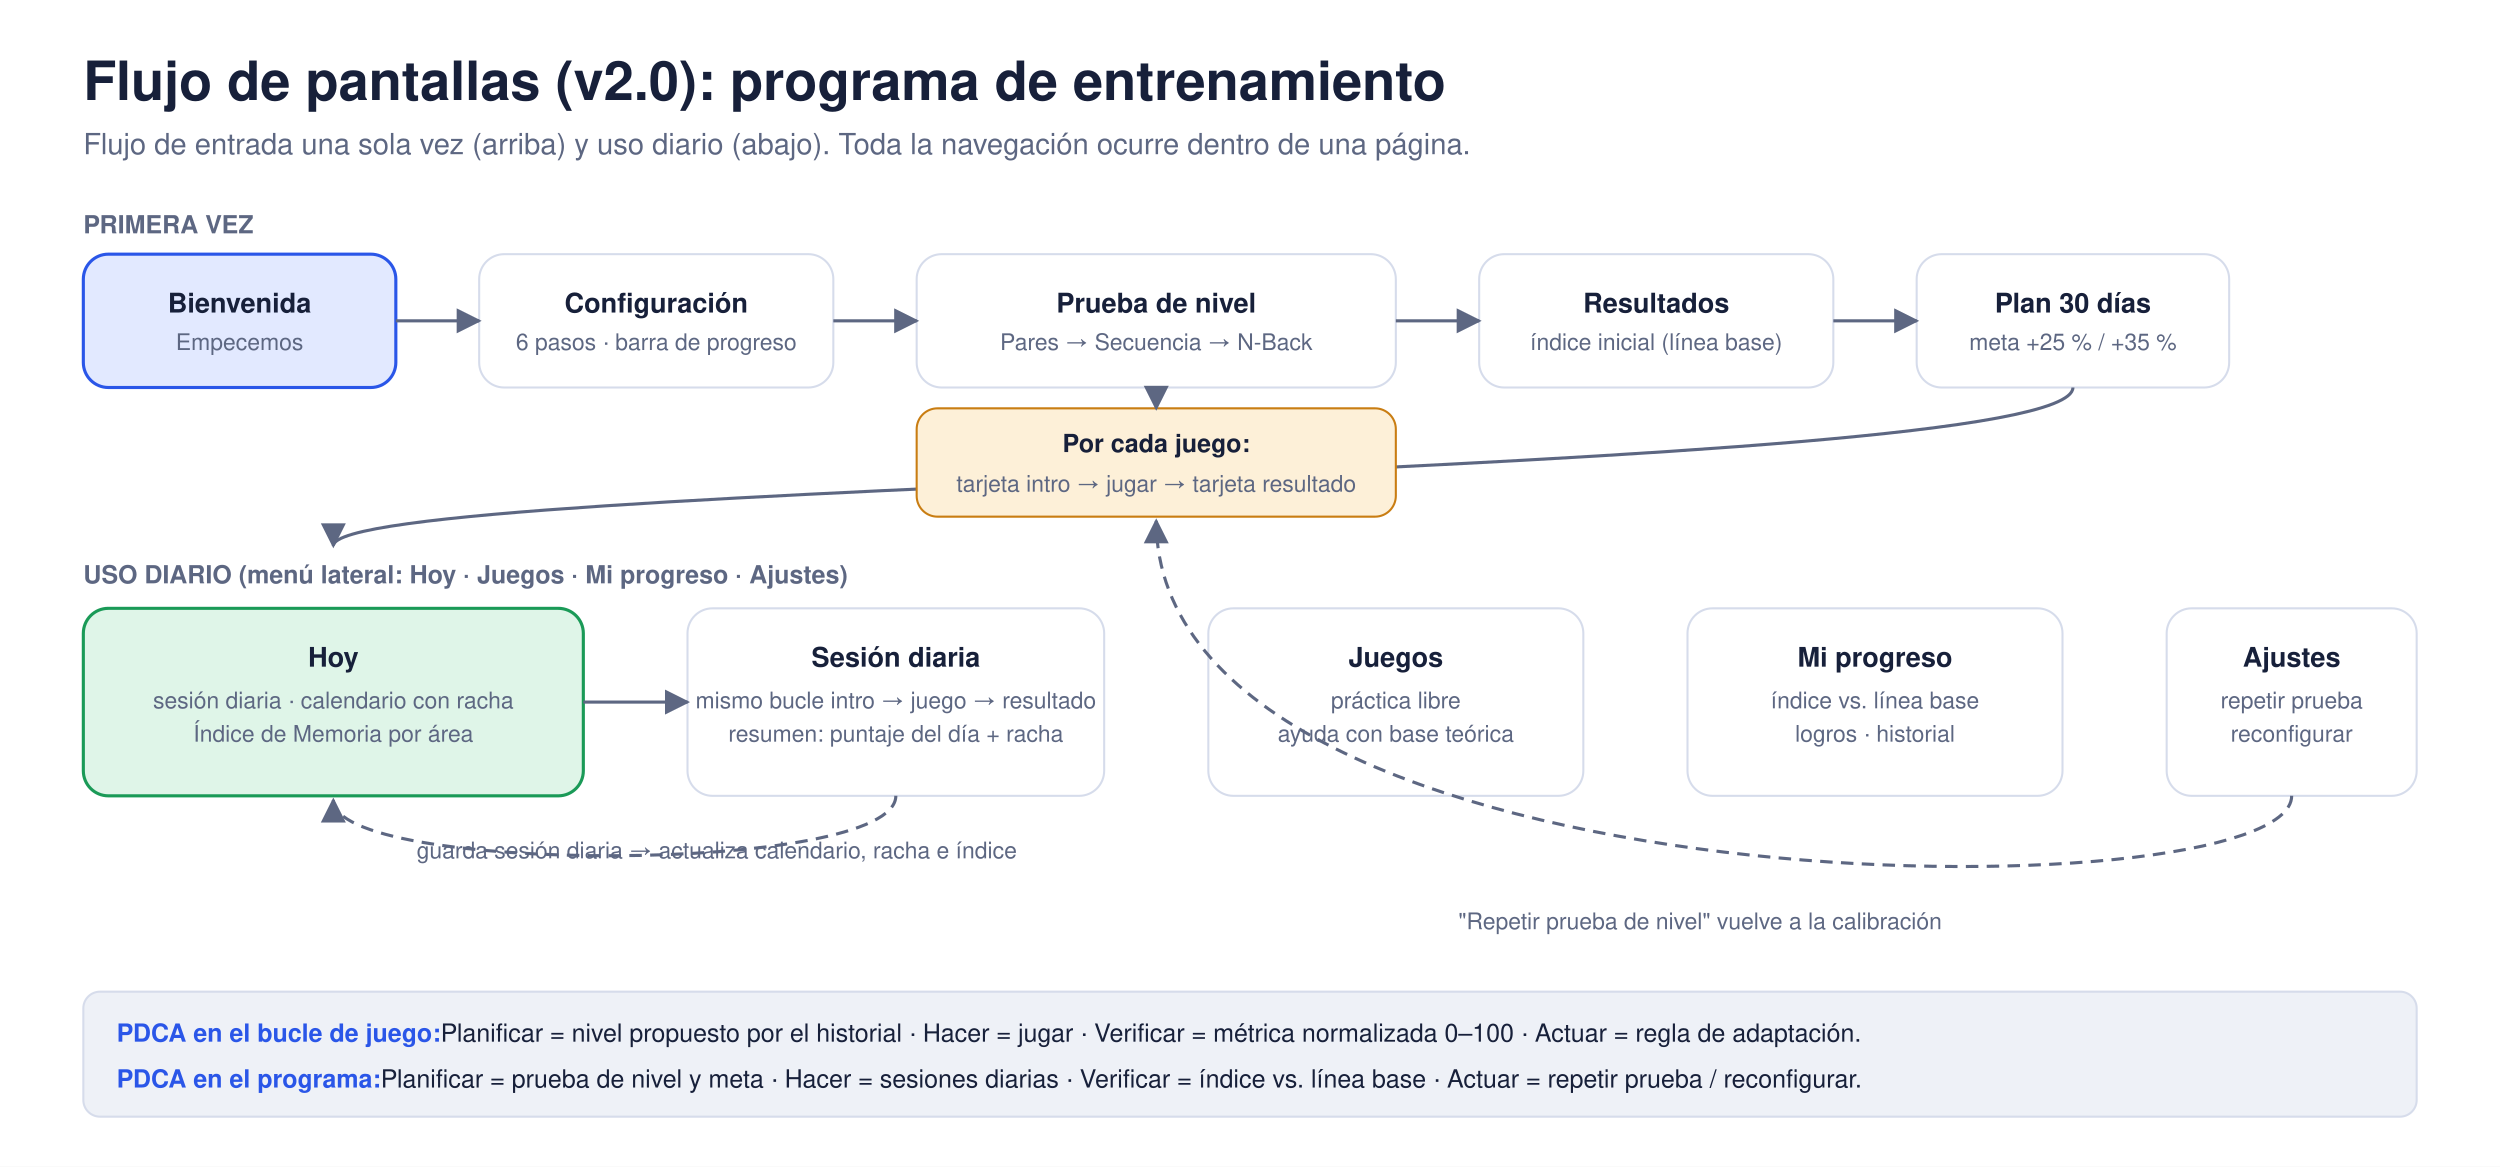
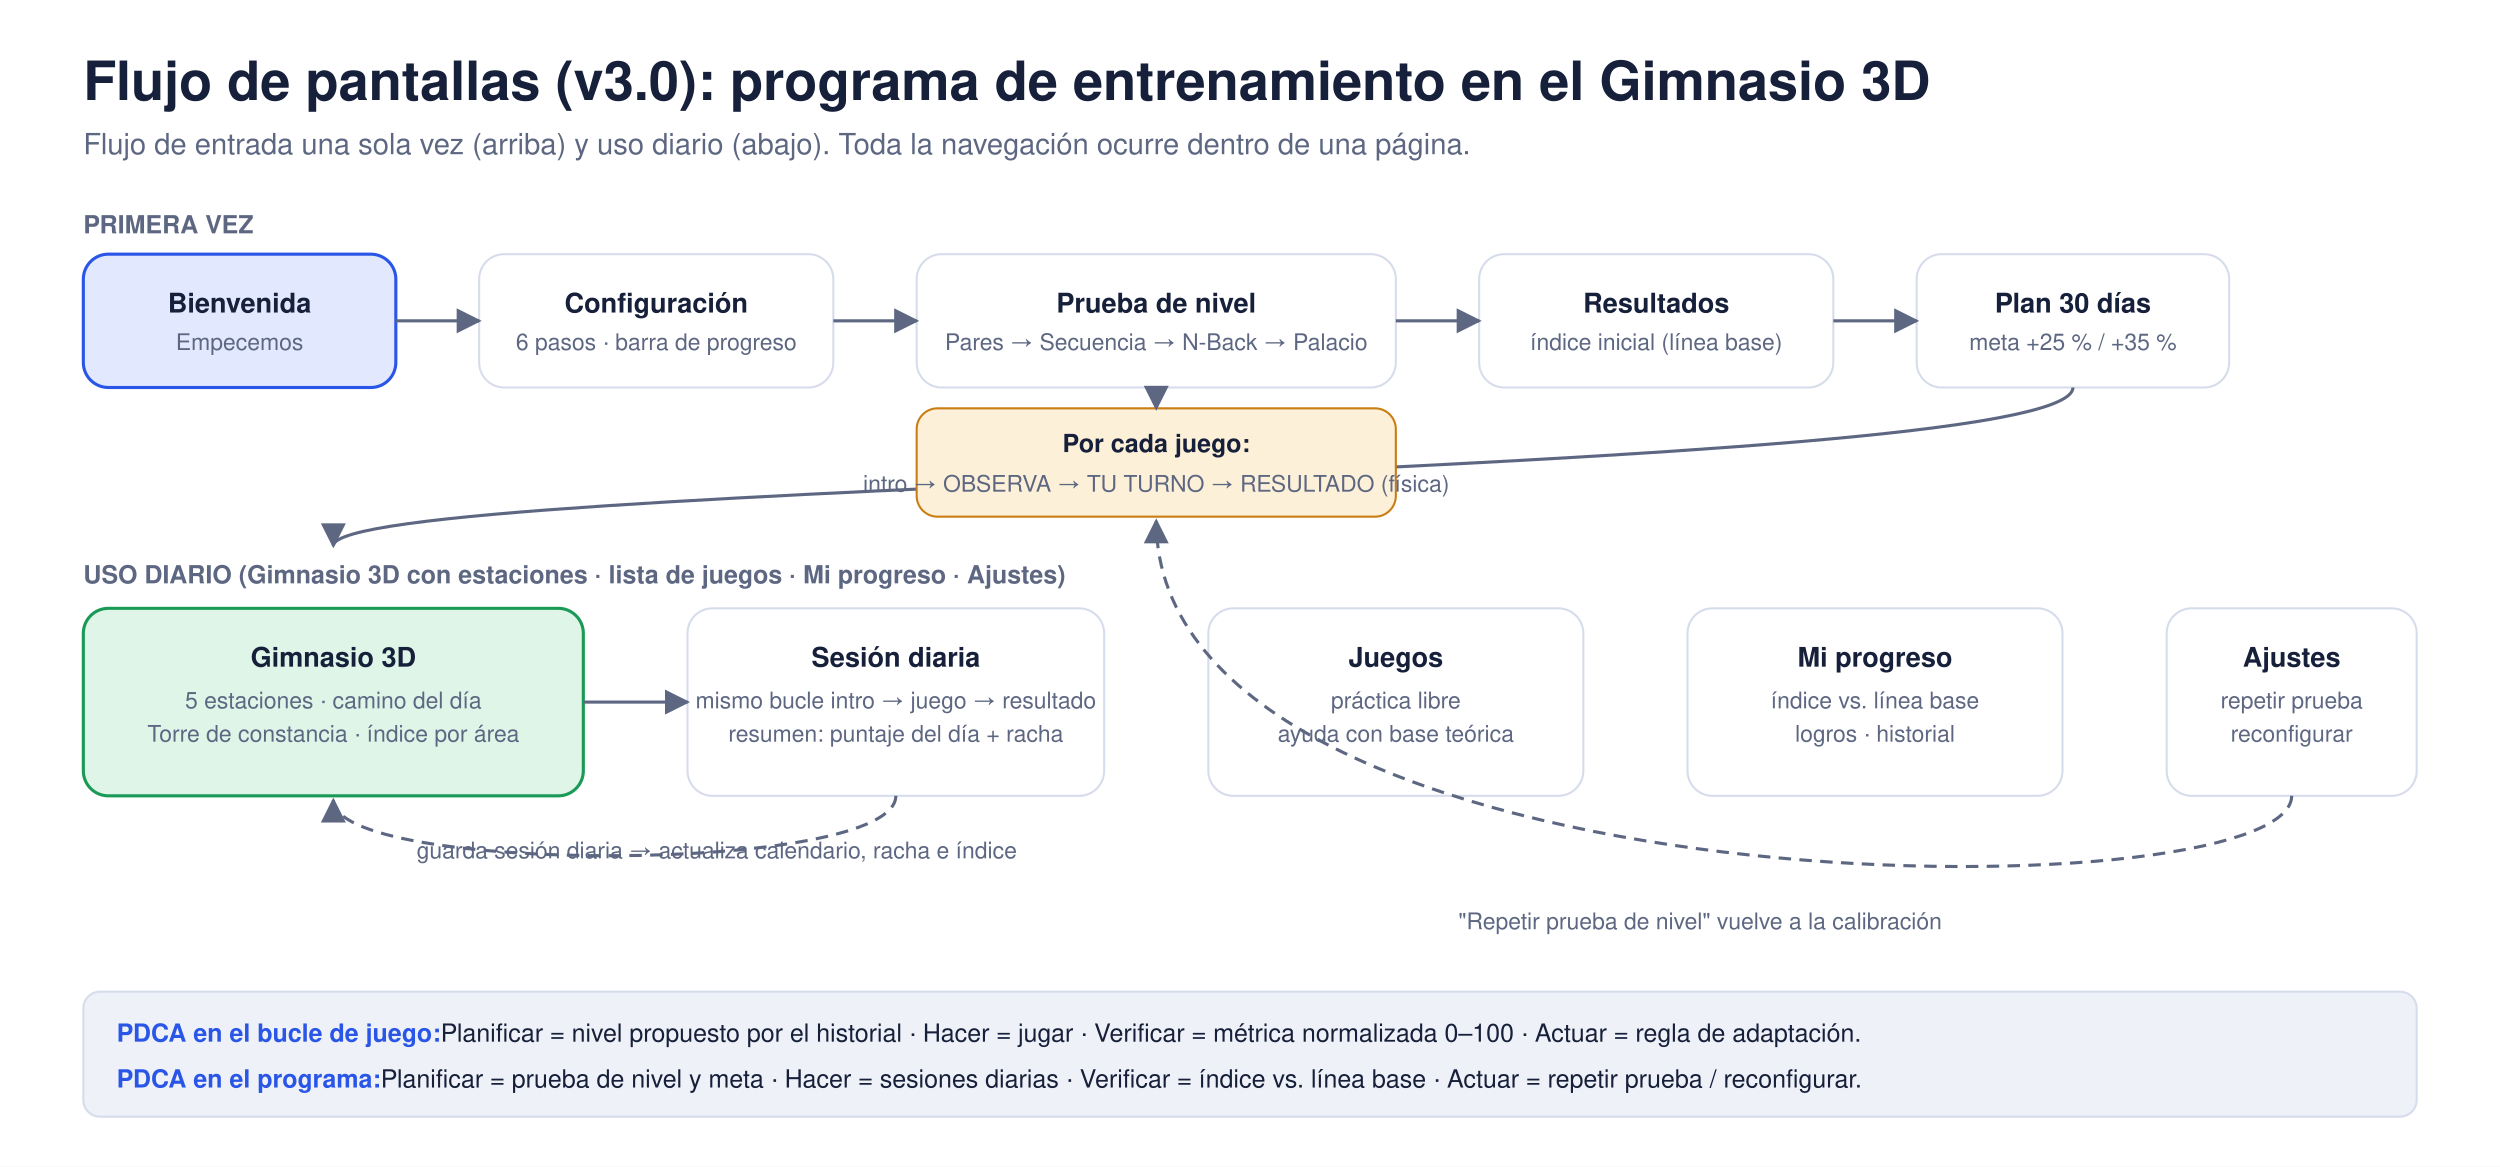
<svg xmlns="http://www.w3.org/2000/svg" viewBox="0 0 1200 560" width="1200" height="560" font-family="Segoe UI, Helvetica, Arial, sans-serif">
  <defs>
    <marker id="f" viewBox="0 0 10 10" refX="9" refY="5" markerWidth="8" markerHeight="8" orient="auto">
      <path d="M0 0L10 5L0 10z" fill="#5d6782" />
    </marker>
  </defs>
  <rect width="1200" height="560" fill="#ffffff" />
-   <text x="40" y="48" font-size="26" font-weight="700" fill="#17203a">Flujo de pantallas (v2.0): programa de entrenamiento</text>
+   <text x="40" y="48" font-size="26" font-weight="700" fill="#17203a">Flujo de pantallas (v3.0): programa de entrenamiento en el Gimnasio 3D</text>
  <text x="40" y="74" font-size="14" fill="#5d6782">Flujo de entrada una sola vez (arriba) y uso diario (abajo). Toda la navegación ocurre dentro de una página.</text>
  <text x="40" y="112" font-size="12" font-weight="700" fill="#5d6782">PRIMERA VEZ</text>
  <g font-size="13" font-weight="700" fill="#17203a" text-anchor="middle">
    <rect x="40" y="122" width="150" height="64" rx="12" fill="#e2e9ff" stroke="#2a56e8" stroke-width="1.5" />
    <text x="115" y="150">Bienvenida</text>
    <text x="115" y="168" font-size="11" font-weight="400" fill="#5d6782">Empecemos</text>
    <rect x="230" y="122" width="170" height="64" rx="12" fill="#ffffff" stroke="#d6dceb" />
    <text x="315" y="150">Configuración</text>
    <text x="315" y="168" font-size="11" font-weight="400" fill="#5d6782">6 pasos · barra de progreso</text>
    <rect x="440" y="122" width="230" height="64" rx="12" fill="#ffffff" stroke="#d6dceb" />
    <text x="555" y="150">Prueba de nivel</text>
-     <text x="555" y="168" font-size="11" font-weight="400" fill="#5d6782">Pares → Secuencia → N-Back</text>
+     <text x="555" y="168" font-size="11" font-weight="400" fill="#5d6782">Pares → Secuencia → N-Back → Palacio</text>
    <rect x="710" y="122" width="170" height="64" rx="12" fill="#ffffff" stroke="#d6dceb" />
    <text x="795" y="150">Resultados</text>
    <text x="795" y="168" font-size="11" font-weight="400" fill="#5d6782">índice inicial (línea base)</text>
    <rect x="920" y="122" width="150" height="64" rx="12" fill="#ffffff" stroke="#d6dceb" />
    <text x="995" y="150">Plan 30 días</text>
    <text x="995" y="168" font-size="11" font-weight="400" fill="#5d6782">meta +25 % / +35 %</text>
  </g>
  <g stroke="#5d6782" stroke-width="1.5" fill="none" marker-end="url(#f)">
    <path d="M190 154 H230" />
    <path d="M400 154 H440" />
    <path d="M670 154 H710" />
    <path d="M880 154 H920" />
    <path d="M995 186 C 995 230, 160 230, 160 262" />
  </g>
  <rect x="440" y="196" width="230" height="52" rx="10" fill="#fdf0d8" stroke="#c97d12" />
  <text x="555" y="217" font-size="12" font-weight="700" fill="#17203a" text-anchor="middle">Por cada juego:</text>
-   <text x="555" y="236" font-size="11" fill="#5d6782" text-anchor="middle">tarjeta intro → jugar → tarjeta resultado</text>
+   <text x="555" y="236" font-size="11" fill="#5d6782" text-anchor="middle">intro → OBSERVA → TU TURNO → RESULTADO (física)</text>
  <path d="M555 186 V196" stroke="#c97d12" stroke-width="1.5" fill="none" marker-end="url(#f)" />
-   <text x="40" y="280" font-size="12" font-weight="700" fill="#5d6782">USO DIARIO (menú lateral: Hoy · Juegos · Mi progreso · Ajustes)</text>
+   <text x="40" y="280" font-size="12" font-weight="700" fill="#5d6782">USO DIARIO (Gimnasio 3D con estaciones · lista de juegos · Mi progreso · Ajustes)</text>
  <g font-size="13" font-weight="700" fill="#17203a" text-anchor="middle">
    <rect x="40" y="292" width="240" height="90" rx="12" fill="#dff5e8" stroke="#1a9a57" stroke-width="1.5" />
-     <text x="160" y="320">Hoy</text>
-     <text x="160" y="340" font-size="11" font-weight="400" fill="#5d6782">sesión diaria · calendario con racha</text>
-     <text x="160" y="356" font-size="11" font-weight="400" fill="#5d6782">Índice de Memoria por área</text>
+     <text x="160" y="320">Gimnasio 3D</text>
+     <text x="160" y="340" font-size="11" font-weight="400" fill="#5d6782">5 estaciones · camino del día</text>
+     <text x="160" y="356" font-size="11" font-weight="400" fill="#5d6782">Torre de constancia · índice por área</text>
    <rect x="330" y="292" width="200" height="90" rx="12" fill="#ffffff" stroke="#d6dceb" />
    <text x="430" y="320">Sesión diaria</text>
    <text x="430" y="340" font-size="11" font-weight="400" fill="#5d6782">mismo bucle intro → juego → resultado</text>
    <text x="430" y="356" font-size="11" font-weight="400" fill="#5d6782">resumen: puntaje del día + racha</text>
    <rect x="580" y="292" width="180" height="90" rx="12" fill="#ffffff" stroke="#d6dceb" />
    <text x="670" y="320">Juegos</text>
    <text x="670" y="340" font-size="11" font-weight="400" fill="#5d6782">práctica libre</text>
    <text x="670" y="356" font-size="11" font-weight="400" fill="#5d6782">ayuda con base teórica</text>
    <rect x="810" y="292" width="180" height="90" rx="12" fill="#ffffff" stroke="#d6dceb" />
    <text x="900" y="320">Mi progreso</text>
    <text x="900" y="340" font-size="11" font-weight="400" fill="#5d6782">índice vs. línea base</text>
    <text x="900" y="356" font-size="11" font-weight="400" fill="#5d6782">logros · historial</text>
    <rect x="1040" y="292" width="120" height="90" rx="12" fill="#ffffff" stroke="#d6dceb" />
    <text x="1100" y="320">Ajustes</text>
    <text x="1100" y="340" font-size="11" font-weight="400" fill="#5d6782">repetir prueba</text>
    <text x="1100" y="356" font-size="11" font-weight="400" fill="#5d6782">reconfigurar</text>
  </g>
  <g stroke="#5d6782" stroke-width="1.5" fill="none" marker-end="url(#f)">
    <path d="M280 337 H330" />
    <path d="M430 382 C 430 420, 160 420, 160 384" stroke-dasharray="6 4" />
    <path d="M1100 382 C 1100 440, 555 440, 555 250" stroke-dasharray="6 4" />
  </g>
  <text x="200" y="412" font-size="11" fill="#5d6782">guarda sesión diaria → actualiza calendario, racha e índice</text>
  <text x="700" y="446" font-size="11" fill="#5d6782">"Repetir prueba de nivel" vuelve a la calibración</text>
  <rect x="40" y="476" width="1120" height="60" rx="8" fill="#eef1f7" stroke="#d6dceb" />
  <text x="56" y="500" font-size="12" fill="#17203a">
    <tspan font-weight="700" fill="#2a56e8">PDCA en el bucle de juego: </tspan>Planificar = nivel propuesto por el historial · Hacer = jugar · Verificar = métrica normalizada 0–100 · Actuar = regla de adaptación.</text>
  <text x="56" y="522" font-size="12" fill="#17203a">
    <tspan font-weight="700" fill="#2a56e8">PDCA en el programa: </tspan>Planificar = prueba de nivel y meta · Hacer = sesiones diarias · Verificar = índice vs. línea base · Actuar = repetir prueba / reconfigurar.</text>
</svg>
